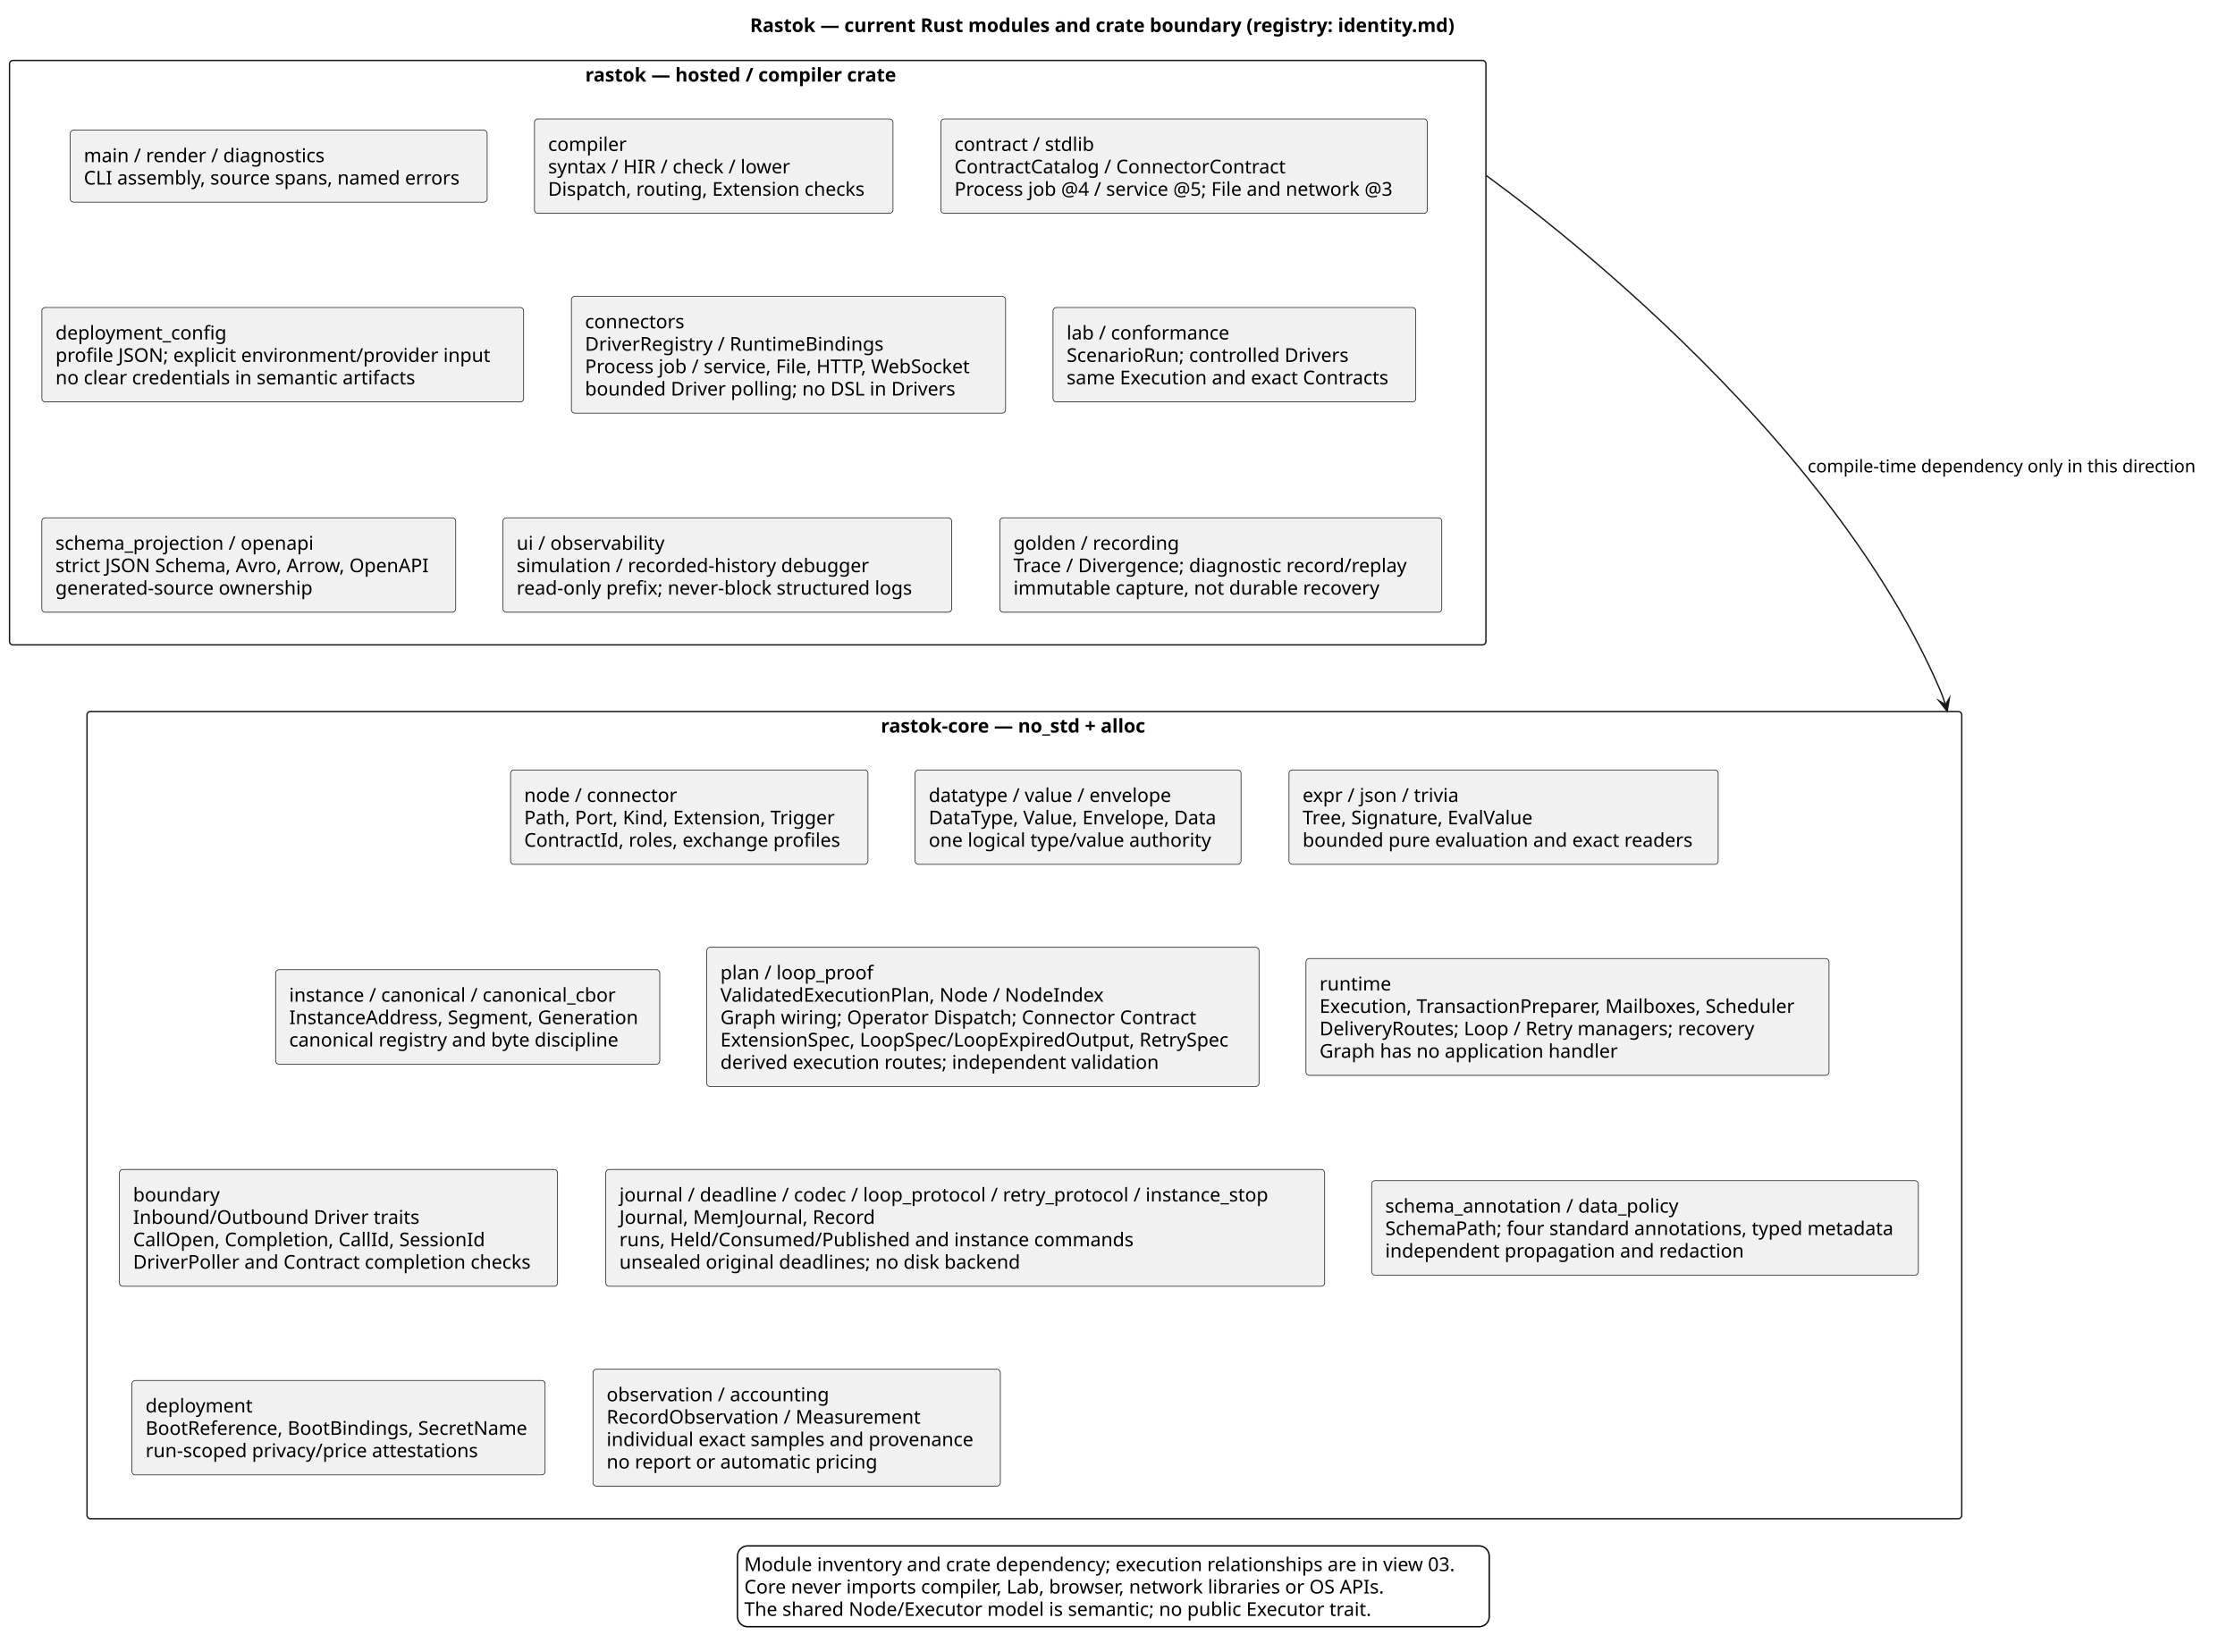
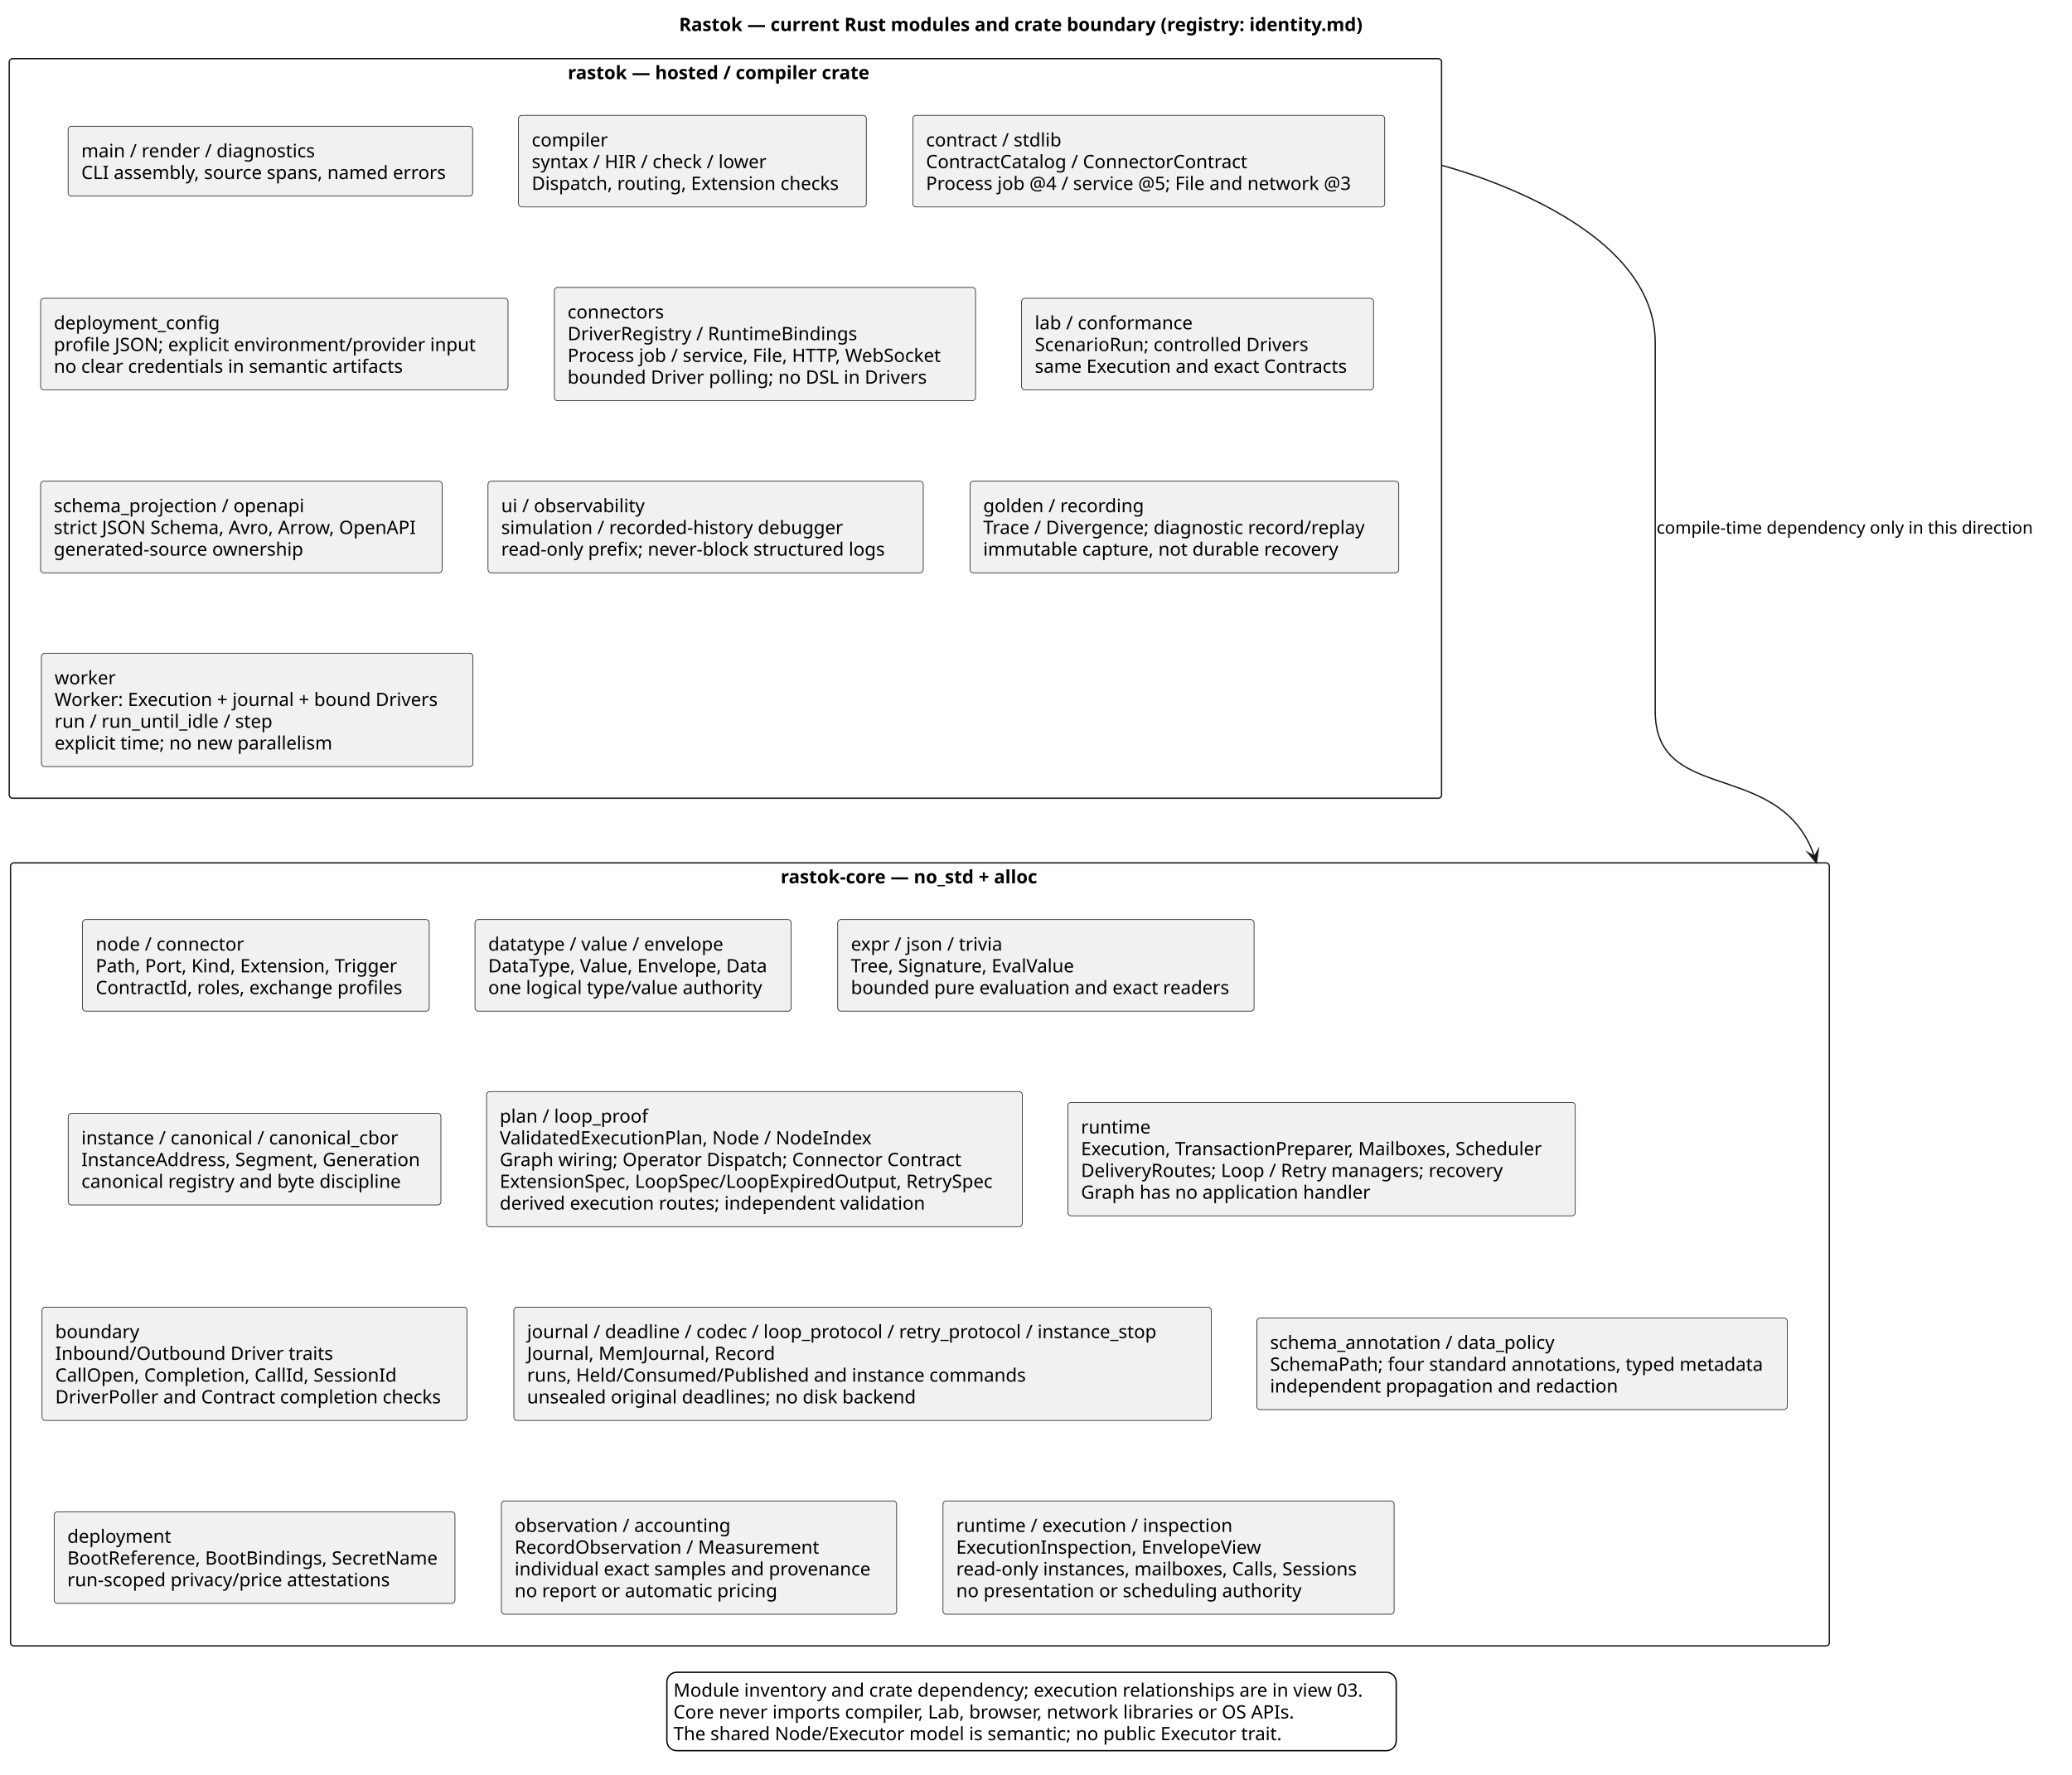
- <svg xmlns="http://www.w3.org/2000/svg" version="1.1" data-diagram-type="DESCRIPTION" style="width:1644px;height:1215px;background:#FFFFFF;" width="1644px" height="1215px" viewBox="0 0 1644 1215" zoomAndPan="magnify" preserveAspectRatio="none" contentStyleType="text/css">
+ <svg xmlns="http://www.w3.org/2000/svg" version="1.1" data-diagram-type="DESCRIPTION" style="width:1571px;height:1346px;background:#FFFFFF;" width="1571px" height="1346px" viewBox="0 0 1571 1346" zoomAndPan="magnify" preserveAspectRatio="none" contentStyleType="text/css">
  <defs />
  <g font-family="sans-serif" lengthAdjust="spacing">
    <g class="title" data-source-line="5">
-       <text x="551.694" y="23.535" fill="#000" font-size="14" textLength="534.529" font-weight="700">Rastok — current Rust modules and crate boundary (registry: identity.md)</text>
+       <text x="514.859" y="23.535" fill="#000" font-size="14" textLength="534.529" font-weight="700">Rastok — current Rust modules and crate boundary (registry: identity.md)</text>
    </g>
    <g class="cluster" data-qualified-name="HOSTED" id="ent0001" data-source-line="7">
-       <rect x="7" y="44.488" width="1086" height="429.89" fill="none" style="stroke:#181818;stroke-width:1;" rx="2.5" ry="2.5" />
+       <rect x="7" y="44.488" width="1086" height="560.84" fill="none" style="stroke:#181818;stroke-width:1;" rx="2.5" ry="2.5" />
      <text x="430.491" y="60.023" fill="#000" font-size="14" textLength="239.019" font-weight="700">rastok — hosted / compiler crate</text>
    </g>
-     <g class="cluster" data-qualified-name="CORE" id="ent0011" data-source-line="19">
-       <rect x="64" y="523.378" width="1379" height="593.81" fill="none" style="stroke:#181818;stroke-width:1;" rx="2.5" ry="2.5" />
-       <text x="647.895" y="538.913" fill="#000" font-size="14" textLength="211.21" font-weight="700">rastok-core — no_std + alloc</text>
+     <g class="cluster" data-qualified-name="CORE" id="ent0012" data-source-line="20">
+       <rect x="8" y="654.328" width="1379" height="593.81" fill="none" style="stroke:#181818;stroke-width:1;" rx="2.5" ry="2.5" />
+       <text x="591.895" y="669.863" fill="#000" font-size="14" textLength="211.21" font-weight="700">rastok-core — no_std + alloc</text>
    </g>
    <g class="entity" data-qualified-name="HOSTED.ENTRY" id="ent0002" data-source-line="8">
      <rect x="51.65" y="95.738" width="306.692" height="52.977" fill="#F1F1F1" style="stroke:#181818;stroke-width:0.5;" rx="2.5" ry="2.5" />
      <text x="61.65" y="119.273" fill="#000" font-size="14" textLength="187.831">main / render / diagnostics</text>
      <text x="61.65" y="135.762" fill="#000" font-size="14" textLength="286.692">CLI assembly, source spans, named errors</text>
    </g>
    <g class="entity" data-qualified-name="HOSTED.COMP" id="ent0003" data-source-line="9">
      <rect x="393.15" y="87.488" width="263.694" height="69.465" fill="#F1F1F1" style="stroke:#181818;stroke-width:0.5;" rx="2.5" ry="2.5" />
      <text x="403.15" y="111.023" fill="#000" font-size="14" textLength="59.274">compiler</text>
      <text x="403.15" y="127.512" fill="#000" font-size="14" textLength="192.445">syntax / HIR / check / lower</text>
      <text x="403.15" y="144" fill="#000" font-size="14" textLength="243.694">Dispatch, routing, Extension checks</text>
    </g>
    <g class="entity" data-qualified-name="HOSTED.CATALOG" id="ent0004" data-source-line="10">
      <rect x="692.09" y="87.488" width="357.812" height="69.465" fill="#F1F1F1" style="stroke:#181818;stroke-width:0.5;" rx="2.5" ry="2.5" />
      <text x="702.09" y="111.023" fill="#000" font-size="14" textLength="109.854">contract / stdlib</text>
      <text x="702.09" y="127.512" fill="#000" font-size="14" textLength="254.317">ContractCatalog / ConnectorContract</text>
      <text x="702.09" y="144" fill="#000" font-size="14" textLength="337.812">Process job @4 / service @5; File and network @3</text>
    </g>
    <g class="entity" data-qualified-name="HOSTED.SCHEMA" id="ent0005" data-source-line="11">
-       <rect x="30.77" y="380.908" width="304.45" height="69.465" fill="#F1F1F1" style="stroke:#181818;stroke-width:0.5;" rx="2.5" ry="2.5" />
-       <text x="40.77" y="404.443" fill="#000" font-size="14" textLength="198.229">schema_projection / openapi</text>
-       <text x="40.77" y="420.932" fill="#000" font-size="14" textLength="284.45">strict JSON Schema, Avro, Arrow, OpenAPI</text>
-       <text x="40.77" y="437.42" fill="#000" font-size="14" textLength="196.267">generated-source ownership</text>
+       <rect x="30.77" y="364.908" width="304.45" height="69.465" fill="#F1F1F1" style="stroke:#181818;stroke-width:0.5;" rx="2.5" ry="2.5" />
+       <text x="40.77" y="388.443" fill="#000" font-size="14" textLength="198.229">schema_projection / openapi</text>
+       <text x="40.77" y="404.932" fill="#000" font-size="14" textLength="284.45">strict JSON Schema, Avro, Arrow, OpenAPI</text>
+       <text x="40.77" y="421.42" fill="#000" font-size="14" textLength="196.267">generated-source ownership</text>
    </g>
    <g class="entity" data-qualified-name="HOSTED.DRIVERS" id="ent0006" data-source-line="12">
      <rect x="420.32" y="217.958" width="319.366" height="85.953" fill="#F1F1F1" style="stroke:#181818;stroke-width:0.5;" rx="2.5" ry="2.5" />
      <text x="430.32" y="241.493" fill="#000" font-size="14" textLength="74.819">connectors</text>
      <text x="430.32" y="257.982" fill="#000" font-size="14" textLength="226.666">DriverRegistry / RuntimeBindings</text>
      <text x="430.32" y="274.47" fill="#000" font-size="14" textLength="299.366">Process job / service, File, HTTP, WebSocket</text>
      <text x="430.32" y="290.958" fill="#000" font-size="14" textLength="282.912">bounded Driver polling; no DSL in Drivers</text>
    </g>
    <g class="entity" data-qualified-name="HOSTED.CONFIG" id="ent0007" data-source-line="13">
      <rect x="30.82" y="226.198" width="354.366" height="69.465" fill="#F1F1F1" style="stroke:#181818;stroke-width:0.5;" rx="2.5" ry="2.5" />
      <text x="40.82" y="249.733" fill="#000" font-size="14" textLength="129.562">deployment_config</text>
      <text x="40.82" y="266.222" fill="#000" font-size="14" textLength="334.366">profile JSON; explicit environment/provider input</text>
      <text x="40.82" y="282.71" fill="#000" font-size="14" textLength="274.894">no clear credentials in semantic artifacts</text>
    </g>
    <g class="entity" data-qualified-name="HOSTED.LAB" id="ent0008" data-source-line="14">
      <rect x="774.58" y="226.198" width="266.832" height="69.465" fill="#F1F1F1" style="stroke:#181818;stroke-width:0.5;" rx="2.5" ry="2.5" />
      <text x="784.58" y="249.733" fill="#000" font-size="14" textLength="125.187">lab / conformance</text>
      <text x="784.58" y="266.222" fill="#000" font-size="14" textLength="213.726">ScenarioRun; controlled Drivers</text>
      <text x="784.58" y="282.71" fill="#000" font-size="14" textLength="246.832">same Execution and exact Contracts</text>
    </g>
-     <g class="entity" data-qualified-name="HOSTED.UI" id="ent0009" data-source-line="15">
-       <rect x="370" y="380.908" width="330.003" height="69.465" fill="#F1F1F1" style="stroke:#181818;stroke-width:0.5;" rx="2.5" ry="2.5" />
-       <text x="380" y="404.443" fill="#000" font-size="14" textLength="115.493">ui / observability</text>
-       <text x="380" y="420.932" fill="#000" font-size="14" textLength="272.323">simulation / recorded-history debugger</text>
-       <text x="380" y="437.42" fill="#000" font-size="14" textLength="310.003">read-only prefix; never-block structured logs</text>
+     <g class="entity" data-qualified-name="HOSTED.WORKER" id="ent0009" data-source-line="15">
+       <rect x="31.4" y="495.368" width="327.2" height="85.953" fill="#F1F1F1" style="stroke:#181818;stroke-width:0.5;" rx="2.5" ry="2.5" />
+       <text x="41.4" y="518.903" fill="#000" font-size="14" textLength="46.826">worker</text>
+       <text x="41.4" y="535.392" fill="#000" font-size="14" textLength="307.2">Worker: Execution + journal + bound Drivers</text>
+       <text x="41.4" y="551.88" fill="#000" font-size="14" textLength="177.01">run / run_until_idle / step</text>
+       <text x="41.4" y="568.368" fill="#000" font-size="14" textLength="220.808">explicit time; no new parallelism</text>
    </g>
-     <g class="entity" data-qualified-name="HOSTED.GOLDEN" id="ent0010" data-source-line="16">
-       <rect x="735.46" y="380.908" width="325.081" height="69.465" fill="#F1F1F1" style="stroke:#181818;stroke-width:0.5;" rx="2.5" ry="2.5" />
-       <text x="745.46" y="404.443" fill="#000" font-size="14" textLength="128.181">golden / recording</text>
-       <text x="745.46" y="420.932" fill="#000" font-size="14" textLength="305.081">Trace / Divergence; diagnostic record/replay</text>
-       <text x="745.46" y="437.42" fill="#000" font-size="14" textLength="277.348">immutable capture, not durable recovery</text>
+     <g class="entity" data-qualified-name="HOSTED.UI" id="ent0010" data-source-line="16">
+       <rect x="370" y="364.908" width="330.003" height="69.465" fill="#F1F1F1" style="stroke:#181818;stroke-width:0.5;" rx="2.5" ry="2.5" />
+       <text x="380" y="388.443" fill="#000" font-size="14" textLength="115.493">ui / observability</text>
+       <text x="380" y="404.932" fill="#000" font-size="14" textLength="272.323">simulation / recorded-history debugger</text>
+       <text x="380" y="421.42" fill="#000" font-size="14" textLength="310.003">read-only prefix; never-block structured logs</text>
    </g>
-     <g class="entity" data-qualified-name="CORE.NODE" id="ent0012" data-source-line="20">
-       <rect x="375.55" y="566.378" width="262.895" height="69.465" fill="#F1F1F1" style="stroke:#181818;stroke-width:0.5;" rx="2.5" ry="2.5" />
-       <text x="385.55" y="589.913" fill="#000" font-size="14" textLength="117.783">node / connector</text>
-       <text x="385.55" y="606.402" fill="#000" font-size="14" textLength="238.807">Path, Port, Kind, Extension, Trigger</text>
-       <text x="385.55" y="622.89" fill="#000" font-size="14" textLength="242.895">ContractId, roles, exchange profiles</text>
+     <g class="entity" data-qualified-name="HOSTED.GOLDEN" id="ent0011" data-source-line="17">
+       <rect x="735.46" y="364.908" width="325.081" height="69.465" fill="#F1F1F1" style="stroke:#181818;stroke-width:0.5;" rx="2.5" ry="2.5" />
+       <text x="745.46" y="388.443" fill="#000" font-size="14" textLength="128.181">golden / recording</text>
+       <text x="745.46" y="404.932" fill="#000" font-size="14" textLength="305.081">Trace / Divergence; diagnostic record/replay</text>
+       <text x="745.46" y="421.42" fill="#000" font-size="14" textLength="277.348">immutable capture, not durable recovery</text>
    </g>
-     <g class="entity" data-qualified-name="CORE.DATA" id="ent0013" data-source-line="21">
-       <rect x="673.14" y="566.378" width="239.728" height="69.465" fill="#F1F1F1" style="stroke:#181818;stroke-width:0.5;" rx="2.5" ry="2.5" />
-       <text x="683.14" y="589.913" fill="#000" font-size="14" textLength="187.38">datatype / value / envelope</text>
-       <text x="683.14" y="606.402" fill="#000" font-size="14" textLength="219.728">DataType, Value, Envelope, Data</text>
-       <text x="683.14" y="622.89" fill="#000" font-size="14" textLength="216.036">one logical type/value authority</text>
+     <g class="entity" data-qualified-name="CORE.NODE" id="ent0013" data-source-line="21">
+       <rect x="62.55" y="697.328" width="262.895" height="69.465" fill="#F1F1F1" style="stroke:#181818;stroke-width:0.5;" rx="2.5" ry="2.5" />
+       <text x="72.55" y="720.863" fill="#000" font-size="14" textLength="117.783">node / connector</text>
+       <text x="72.55" y="737.352" fill="#000" font-size="14" textLength="238.807">Path, Port, Kind, Extension, Trigger</text>
+       <text x="72.55" y="753.84" fill="#000" font-size="14" textLength="242.895">ContractId, roles, exchange profiles</text>
    </g>
-     <g class="entity" data-qualified-name="CORE.EXPR" id="ent0014" data-source-line="22">
-       <rect x="948.15" y="566.378" width="315.695" height="69.465" fill="#F1F1F1" style="stroke:#181818;stroke-width:0.5;" rx="2.5" ry="2.5" />
-       <text x="958.15" y="589.913" fill="#000" font-size="14" textLength="126.048">expr / json / trivia</text>
-       <text x="958.15" y="606.402" fill="#000" font-size="14" textLength="176.121">Tree, Signature, EvalValue</text>
-       <text x="958.15" y="622.89" fill="#000" font-size="14" textLength="295.695">bounded pure evaluation and exact readers</text>
+     <g class="entity" data-qualified-name="CORE.DATA" id="ent0014" data-source-line="22">
+       <rect x="360.14" y="697.328" width="239.728" height="69.465" fill="#F1F1F1" style="stroke:#181818;stroke-width:0.5;" rx="2.5" ry="2.5" />
+       <text x="370.14" y="720.863" fill="#000" font-size="14" textLength="187.38">datatype / value / envelope</text>
+       <text x="370.14" y="737.352" fill="#000" font-size="14" textLength="219.728">DataType, Value, Envelope, Data</text>
+       <text x="370.14" y="753.84" fill="#000" font-size="14" textLength="216.036">one logical type/value authority</text>
    </g>
-     <g class="entity" data-qualified-name="CORE.IDENTITY" id="ent0015" data-source-line="23">
-       <rect x="202.71" y="713.328" width="282.589" height="69.465" fill="#F1F1F1" style="stroke:#181818;stroke-width:0.5;" rx="2.5" ry="2.5" />
-       <text x="212.71" y="736.863" fill="#000" font-size="14" textLength="253.962">instance / canonical / canonical_cbor</text>
-       <text x="212.71" y="753.352" fill="#000" font-size="14" textLength="262.589">InstanceAddress, Segment, Generation</text>
-       <text x="212.71" y="769.84" fill="#000" font-size="14" textLength="252.314">canonical registry and byte discipline</text>
+     <g class="entity" data-qualified-name="CORE.EXPR" id="ent0015" data-source-line="23">
+       <rect x="635.15" y="697.328" width="315.695" height="69.465" fill="#F1F1F1" style="stroke:#181818;stroke-width:0.5;" rx="2.5" ry="2.5" />
+       <text x="645.15" y="720.863" fill="#000" font-size="14" textLength="126.048">expr / json / trivia</text>
+       <text x="645.15" y="737.352" fill="#000" font-size="14" textLength="176.121">Tree, Signature, EvalValue</text>
+       <text x="645.15" y="753.84" fill="#000" font-size="14" textLength="295.695">bounded pure evaluation and exact readers</text>
    </g>
-     <g class="entity" data-qualified-name="CORE.PLAN" id="ent0016" data-source-line="24">
-       <rect x="519.91" y="696.838" width="406.189" height="102.441" fill="#F1F1F1" style="stroke:#181818;stroke-width:0.5;" rx="2.5" ry="2.5" />
-       <text x="529.91" y="720.373" fill="#000" font-size="14" textLength="119.424">plan / loop_proof</text>
-       <text x="529.91" y="736.862" fill="#000" font-size="14" textLength="292.065">ValidatedExecutionPlan, Node / NodeIndex</text>
-       <text x="529.91" y="753.35" fill="#000" font-size="14" textLength="362.209">Graph wiring; Operator Dispatch; Connector Contract</text>
-       <text x="529.91" y="769.838" fill="#000" font-size="14" textLength="386.189">ExtensionSpec, LoopSpec/LoopExpiredOutput, RetrySpec</text>
-       <text x="529.91" y="786.327" fill="#000" font-size="14" textLength="333.566">derived execution routes; independent validation</text>
+     <g class="entity" data-qualified-name="CORE.IDENTITY" id="ent0016" data-source-line="24">
+       <rect x="51.71" y="844.278" width="282.589" height="69.465" fill="#F1F1F1" style="stroke:#181818;stroke-width:0.5;" rx="2.5" ry="2.5" />
+       <text x="61.71" y="867.813" fill="#000" font-size="14" textLength="253.962">instance / canonical / canonical_cbor</text>
+       <text x="61.71" y="884.302" fill="#000" font-size="14" textLength="262.589">InstanceAddress, Segment, Generation</text>
+       <text x="61.71" y="900.79" fill="#000" font-size="14" textLength="252.314">canonical registry and byte discipline</text>
    </g>
-     <g class="entity" data-qualified-name="CORE.VM" id="ent0017" data-source-line="25">
-       <rect x="960.62" y="705.088" width="384.752" height="85.953" fill="#F1F1F1" style="stroke:#181818;stroke-width:0.5;" rx="2.5" ry="2.5" />
-       <text x="970.62" y="728.623" fill="#000" font-size="14" textLength="53.259">runtime</text>
-       <text x="970.62" y="745.112" fill="#000" font-size="14" textLength="364.752">Execution, TransactionPreparer, Mailboxes, Scheduler</text>
-       <text x="970.62" y="761.6" fill="#000" font-size="14" textLength="331.543">DeliveryRoutes; Loop / Retry managers; recovery</text>
-       <text x="970.62" y="778.088" fill="#000" font-size="14" textLength="226.058">Graph has no application handler</text>
+     <g class="entity" data-qualified-name="CORE.PLAN" id="ent0017" data-source-line="25">
+       <rect x="368.91" y="827.788" width="406.189" height="102.441" fill="#F1F1F1" style="stroke:#181818;stroke-width:0.5;" rx="2.5" ry="2.5" />
+       <text x="378.91" y="851.323" fill="#000" font-size="14" textLength="119.424">plan / loop_proof</text>
+       <text x="378.91" y="867.812" fill="#000" font-size="14" textLength="292.065">ValidatedExecutionPlan, Node / NodeIndex</text>
+       <text x="378.91" y="884.3" fill="#000" font-size="14" textLength="362.209">Graph wiring; Operator Dispatch; Connector Contract</text>
+       <text x="378.91" y="900.788" fill="#000" font-size="14" textLength="386.189">ExtensionSpec, LoopSpec/LoopExpiredOutput, RetrySpec</text>
+       <text x="378.91" y="917.277" fill="#000" font-size="14" textLength="333.566">derived execution routes; independent validation</text>
    </g>
-     <g class="entity" data-qualified-name="CORE.BOUNDARY" id="ent0018" data-source-line="26">
-       <rect x="87.88" y="860.278" width="322.244" height="85.953" fill="#F1F1F1" style="stroke:#181818;stroke-width:0.5;" rx="2.5" ry="2.5" />
-       <text x="97.88" y="883.813" fill="#000" font-size="14" textLength="64.374">boundary</text>
-       <text x="97.88" y="900.302" fill="#000" font-size="14" textLength="217.075">Inbound/Outbound Driver traits</text>
-       <text x="97.88" y="916.79" fill="#000" font-size="14" textLength="269.001">CallOpen, Completion, CallId, SessionId</text>
-       <text x="97.88" y="933.278" fill="#000" font-size="14" textLength="302.244">DriverPoller and Contract completion checks</text>
+     <g class="entity" data-qualified-name="CORE.VM" id="ent0018" data-source-line="26">
+       <rect x="809.62" y="836.038" width="384.752" height="85.953" fill="#F1F1F1" style="stroke:#181818;stroke-width:0.5;" rx="2.5" ry="2.5" />
+       <text x="819.62" y="859.573" fill="#000" font-size="14" textLength="53.259">runtime</text>
+       <text x="819.62" y="876.062" fill="#000" font-size="14" textLength="364.752">Execution, TransactionPreparer, Mailboxes, Scheduler</text>
+       <text x="819.62" y="892.55" fill="#000" font-size="14" textLength="331.543">DeliveryRoutes; Loop / Retry managers; recovery</text>
+       <text x="819.62" y="909.038" fill="#000" font-size="14" textLength="226.058">Graph has no application handler</text>
    </g>
-     <g class="entity" data-qualified-name="CORE.JOURNAL" id="ent0019" data-source-line="27">
-       <rect x="445.61" y="860.278" width="528.771" height="85.953" fill="#F1F1F1" style="stroke:#181818;stroke-width:0.5;" rx="2.5" ry="2.5" />
-       <text x="455.61" y="883.813" fill="#000" font-size="14" textLength="508.771">journal / deadline / codec / loop_protocol / retry_protocol / instance_stop</text>
-       <text x="455.61" y="900.302" fill="#000" font-size="14" textLength="193.286">Journal, MemJournal, Record</text>
-       <text x="455.61" y="916.79" fill="#000" font-size="14" textLength="392.28">runs, Held/Consumed/Published and instance commands</text>
-       <text x="455.61" y="933.278" fill="#000" font-size="14" textLength="306.435">unsealed original deadlines; no disk backend</text>
+     <g class="entity" data-qualified-name="CORE.INSPECTION" id="ent0019" data-source-line="27">
+       <rect x="714.99" y="1138.188" width="342.027" height="85.953" fill="#F1F1F1" style="stroke:#181818;stroke-width:0.5;" rx="2.5" ry="2.5" />
+       <text x="724.99" y="1161.723" fill="#000" font-size="14" textLength="222.503">runtime / execution / inspection</text>
+       <text x="724.99" y="1178.212" fill="#000" font-size="14" textLength="237.843">ExecutionInspection, EnvelopeView</text>
+       <text x="724.99" y="1194.7" fill="#000" font-size="14" textLength="322.027">read-only instances, mailboxes, Calls, Sessions</text>
+       <text x="724.99" y="1211.188" fill="#000" font-size="14" textLength="269.917">no presentation or scheduling authority</text>
    </g>
-     <g class="entity" data-qualified-name="CORE.POLICY" id="ent0020" data-source-line="28">
-       <rect x="1008.93" y="868.528" width="402.149" height="69.465" fill="#F1F1F1" style="stroke:#181818;stroke-width:0.5;" rx="2.5" ry="2.5" />
-       <text x="1018.93" y="892.063" fill="#000" font-size="14" textLength="224.547">schema_annotation / data_policy</text>
-       <text x="1018.93" y="908.552" fill="#000" font-size="14" textLength="382.149">SchemaPath; four standard annotations, typed metadata</text>
-       <text x="1018.93" y="925.04" fill="#000" font-size="14" textLength="270.231">independent propagation and redaction</text>
+     <g class="entity" data-qualified-name="CORE.BOUNDARY" id="ent0020" data-source-line="28">
+       <rect x="31.88" y="991.228" width="322.244" height="85.953" fill="#F1F1F1" style="stroke:#181818;stroke-width:0.5;" rx="2.5" ry="2.5" />
+       <text x="41.88" y="1014.763" fill="#000" font-size="14" textLength="64.374">boundary</text>
+       <text x="41.88" y="1031.252" fill="#000" font-size="14" textLength="217.075">Inbound/Outbound Driver traits</text>
+       <text x="41.88" y="1047.74" fill="#000" font-size="14" textLength="269.001">CallOpen, Completion, CallId, SessionId</text>
+       <text x="41.88" y="1064.228" fill="#000" font-size="14" textLength="302.244">DriverPoller and Contract completion checks</text>
    </g>
-     <g class="entity" data-qualified-name="CORE.DEPLOY" id="ent0021" data-source-line="29">
-       <rect x="97.05" y="1015.478" width="303.903" height="69.465" fill="#F1F1F1" style="stroke:#181818;stroke-width:0.5;" rx="2.5" ry="2.5" />
-       <text x="107.05" y="1039.013" fill="#000" font-size="14" textLength="80.179">deployment</text>
-       <text x="107.05" y="1055.502" fill="#000" font-size="14" textLength="283.903">BootReference, BootBindings, SecretName</text>
-       <text x="107.05" y="1071.99" fill="#000" font-size="14" textLength="257.161">run-scoped privacy/price attestations</text>
+     <g class="entity" data-qualified-name="CORE.JOURNAL" id="ent0021" data-source-line="29">
+       <rect x="389.61" y="991.228" width="528.771" height="85.953" fill="#F1F1F1" style="stroke:#181818;stroke-width:0.5;" rx="2.5" ry="2.5" />
+       <text x="399.61" y="1014.763" fill="#000" font-size="14" textLength="508.771">journal / deadline / codec / loop_protocol / retry_protocol / instance_stop</text>
+       <text x="399.61" y="1031.252" fill="#000" font-size="14" textLength="193.286">Journal, MemJournal, Record</text>
+       <text x="399.61" y="1047.74" fill="#000" font-size="14" textLength="392.28">runs, Held/Consumed/Published and instance commands</text>
+       <text x="399.61" y="1064.228" fill="#000" font-size="14" textLength="306.435">unsealed original deadlines; no disk backend</text>
    </g>
-     <g class="entity" data-qualified-name="CORE.REPORT" id="ent0022" data-source-line="30">
-       <rect x="436.18" y="1007.238" width="299.638" height="85.953" fill="#F1F1F1" style="stroke:#181818;stroke-width:0.5;" rx="2.5" ry="2.5" />
-       <text x="446.18" y="1030.773" fill="#000" font-size="14" textLength="170.577">observation / accounting</text>
-       <text x="446.18" y="1047.262" fill="#000" font-size="14" textLength="236.804">RecordObservation / Measurement</text>
-       <text x="446.18" y="1063.75" fill="#000" font-size="14" textLength="279.638">individual exact samples and provenance</text>
-       <text x="446.18" y="1080.238" fill="#000" font-size="14" textLength="205.974">no report or automatic pricing</text>
+     <g class="entity" data-qualified-name="CORE.POLICY" id="ent0022" data-source-line="30">
+       <rect x="952.93" y="999.478" width="402.149" height="69.465" fill="#F1F1F1" style="stroke:#181818;stroke-width:0.5;" rx="2.5" ry="2.5" />
+       <text x="962.93" y="1023.013" fill="#000" font-size="14" textLength="224.547">schema_annotation / data_policy</text>
+       <text x="962.93" y="1039.502" fill="#000" font-size="14" textLength="382.149">SchemaPath; four standard annotations, typed metadata</text>
+       <text x="962.93" y="1055.99" fill="#000" font-size="14" textLength="270.231">independent propagation and redaction</text>
    </g>
-     <g class="link" data-entity-1="ent0001" data-entity-2="ent0011" id="lnk42" data-source-line="53" data-link-type="dependency">
-       <path d="M1093.372,129.21 C1093.758,129.491 1094.156,129.781 1094.566,130.081 C1095.387,130.68 1096.257,131.317 1097.174,131.992 C1104.51,137.391 1114.88,145.188 1127.494,155.12 C1152.723,174.984 1186.934,203.386 1223.827,238.215 C1297.615,307.871 1382.135,403.228 1427,507.378 C1428.981,511.978 1430.6,516.824 1431.915,521.789 C1431.997,522.099 1432.078,522.41 1432.158,522.721 C1432.198,522.876 1431.014,518.184 1431.053,518.34" style="stroke:#181818;stroke-width:1;" fill="none" id="HOSTED-to-CORE" />
-       <polygon points="1432.277,523.188,1433.952,513.483,1431.053,518.34,1426.196,515.441,1432.277,523.188" fill="#181818" style="stroke:#181818;stroke-width:1;stroke-linejoin:miter;stroke-miterlimit:10;" />
-       <text x="1329.67" y="347.477" fill="#000" font-size="13" textLength="299.248">compile-time dependency only in this direction</text>
+     <g class="entity" data-qualified-name="CORE.DEPLOY" id="ent0023" data-source-line="31">
+       <rect x="41.05" y="1146.428" width="303.903" height="69.465" fill="#F1F1F1" style="stroke:#181818;stroke-width:0.5;" rx="2.5" ry="2.5" />
+       <text x="51.05" y="1169.963" fill="#000" font-size="14" textLength="80.179">deployment</text>
+       <text x="51.05" y="1186.452" fill="#000" font-size="14" textLength="283.903">BootReference, BootBindings, SecretName</text>
+       <text x="51.05" y="1202.94" fill="#000" font-size="14" textLength="257.161">run-scoped privacy/price attestations</text>
    </g>
-     <g class="legend" data-source-line="55">
-       <rect x="542.459" y="1137.188" width="552.999" height="59.465" fill="none" style="stroke:#000;stroke-width:1;" rx="7.5" ry="7.5" />
-       <text x="547.459" y="1155.723" fill="#000" font-size="14" textLength="542.999">Module inventory and crate dependency; execution relationships are in view 03.</text>
-       <text x="547.459" y="1172.212" fill="#000" font-size="14" textLength="493.008">Core never imports compiler, Lab, browser, network libraries or OS APIs.</text>
-       <text x="547.459" y="1188.7" fill="#000" font-size="14" textLength="482.891">The shared Node/Executor model is semantic; no public Executor trait.</text>
+     <g class="entity" data-qualified-name="CORE.REPORT" id="ent0024" data-source-line="32">
+       <rect x="380.18" y="1138.188" width="299.638" height="85.953" fill="#F1F1F1" style="stroke:#181818;stroke-width:0.5;" rx="2.5" ry="2.5" />
+       <text x="390.18" y="1161.723" fill="#000" font-size="14" textLength="170.577">observation / accounting</text>
+       <text x="390.18" y="1178.212" fill="#000" font-size="14" textLength="236.804">RecordObservation / Measurement</text>
+       <text x="390.18" y="1194.7" fill="#000" font-size="14" textLength="279.638">individual exact samples and provenance</text>
+       <text x="390.18" y="1211.188" fill="#000" font-size="14" textLength="205.974">no report or automatic pricing</text>
+     </g>
+     <g class="link" data-entity-1="ent0001" data-entity-2="ent0012" id="lnk46" data-source-line="57" data-link-type="dependency">
+       <path d="M1093.435,125.431 C1093.588,125.473 1093.742,125.516 1093.898,125.56 C1098.895,126.958 1105.753,128.995 1113.836,131.702 C1130.004,137.117 1151.078,145.216 1171.991,156.26 C1213.818,178.346 1255,212.208 1255,259.928 C1255,259.928 1255,259.928 1255,539.348 C1255,607.118 1339.99,578.068 1371,638.328 C1373.293,642.782 1375.147,647.517 1376.636,652.399 C1376.822,653.01 1375.635,648.813 1375.809,649.428" style="stroke:#181818;stroke-width:1;" fill="none" id="HOSTED-to-CORE" />
+       <polygon points="1377.177,654.237,1378.562,644.486,1375.809,649.428,1370.868,646.675,1377.177,654.237" fill="#181818" style="stroke:#181818;stroke-width:1;stroke-linejoin:miter;stroke-miterlimit:10;" />
+       <text x="1256" y="404.707" fill="#000" font-size="13" textLength="299.248">compile-time dependency only in this direction</text>
+     </g>
+     <g class="legend" data-source-line="59">
+       <rect x="505.624" y="1268.138" width="552.999" height="59.465" fill="none" style="stroke:#000;stroke-width:1;" rx="7.5" ry="7.5" />
+       <text x="510.624" y="1286.673" fill="#000" font-size="14" textLength="542.999">Module inventory and crate dependency; execution relationships are in view 03.</text>
+       <text x="510.624" y="1303.162" fill="#000" font-size="14" textLength="493.008">Core never imports compiler, Lab, browser, network libraries or OS APIs.</text>
+       <text x="510.624" y="1319.65" fill="#000" font-size="14" textLength="482.891">The shared Node/Executor model is semantic; no public Executor trait.</text>
    </g>
  </g>
</svg>
